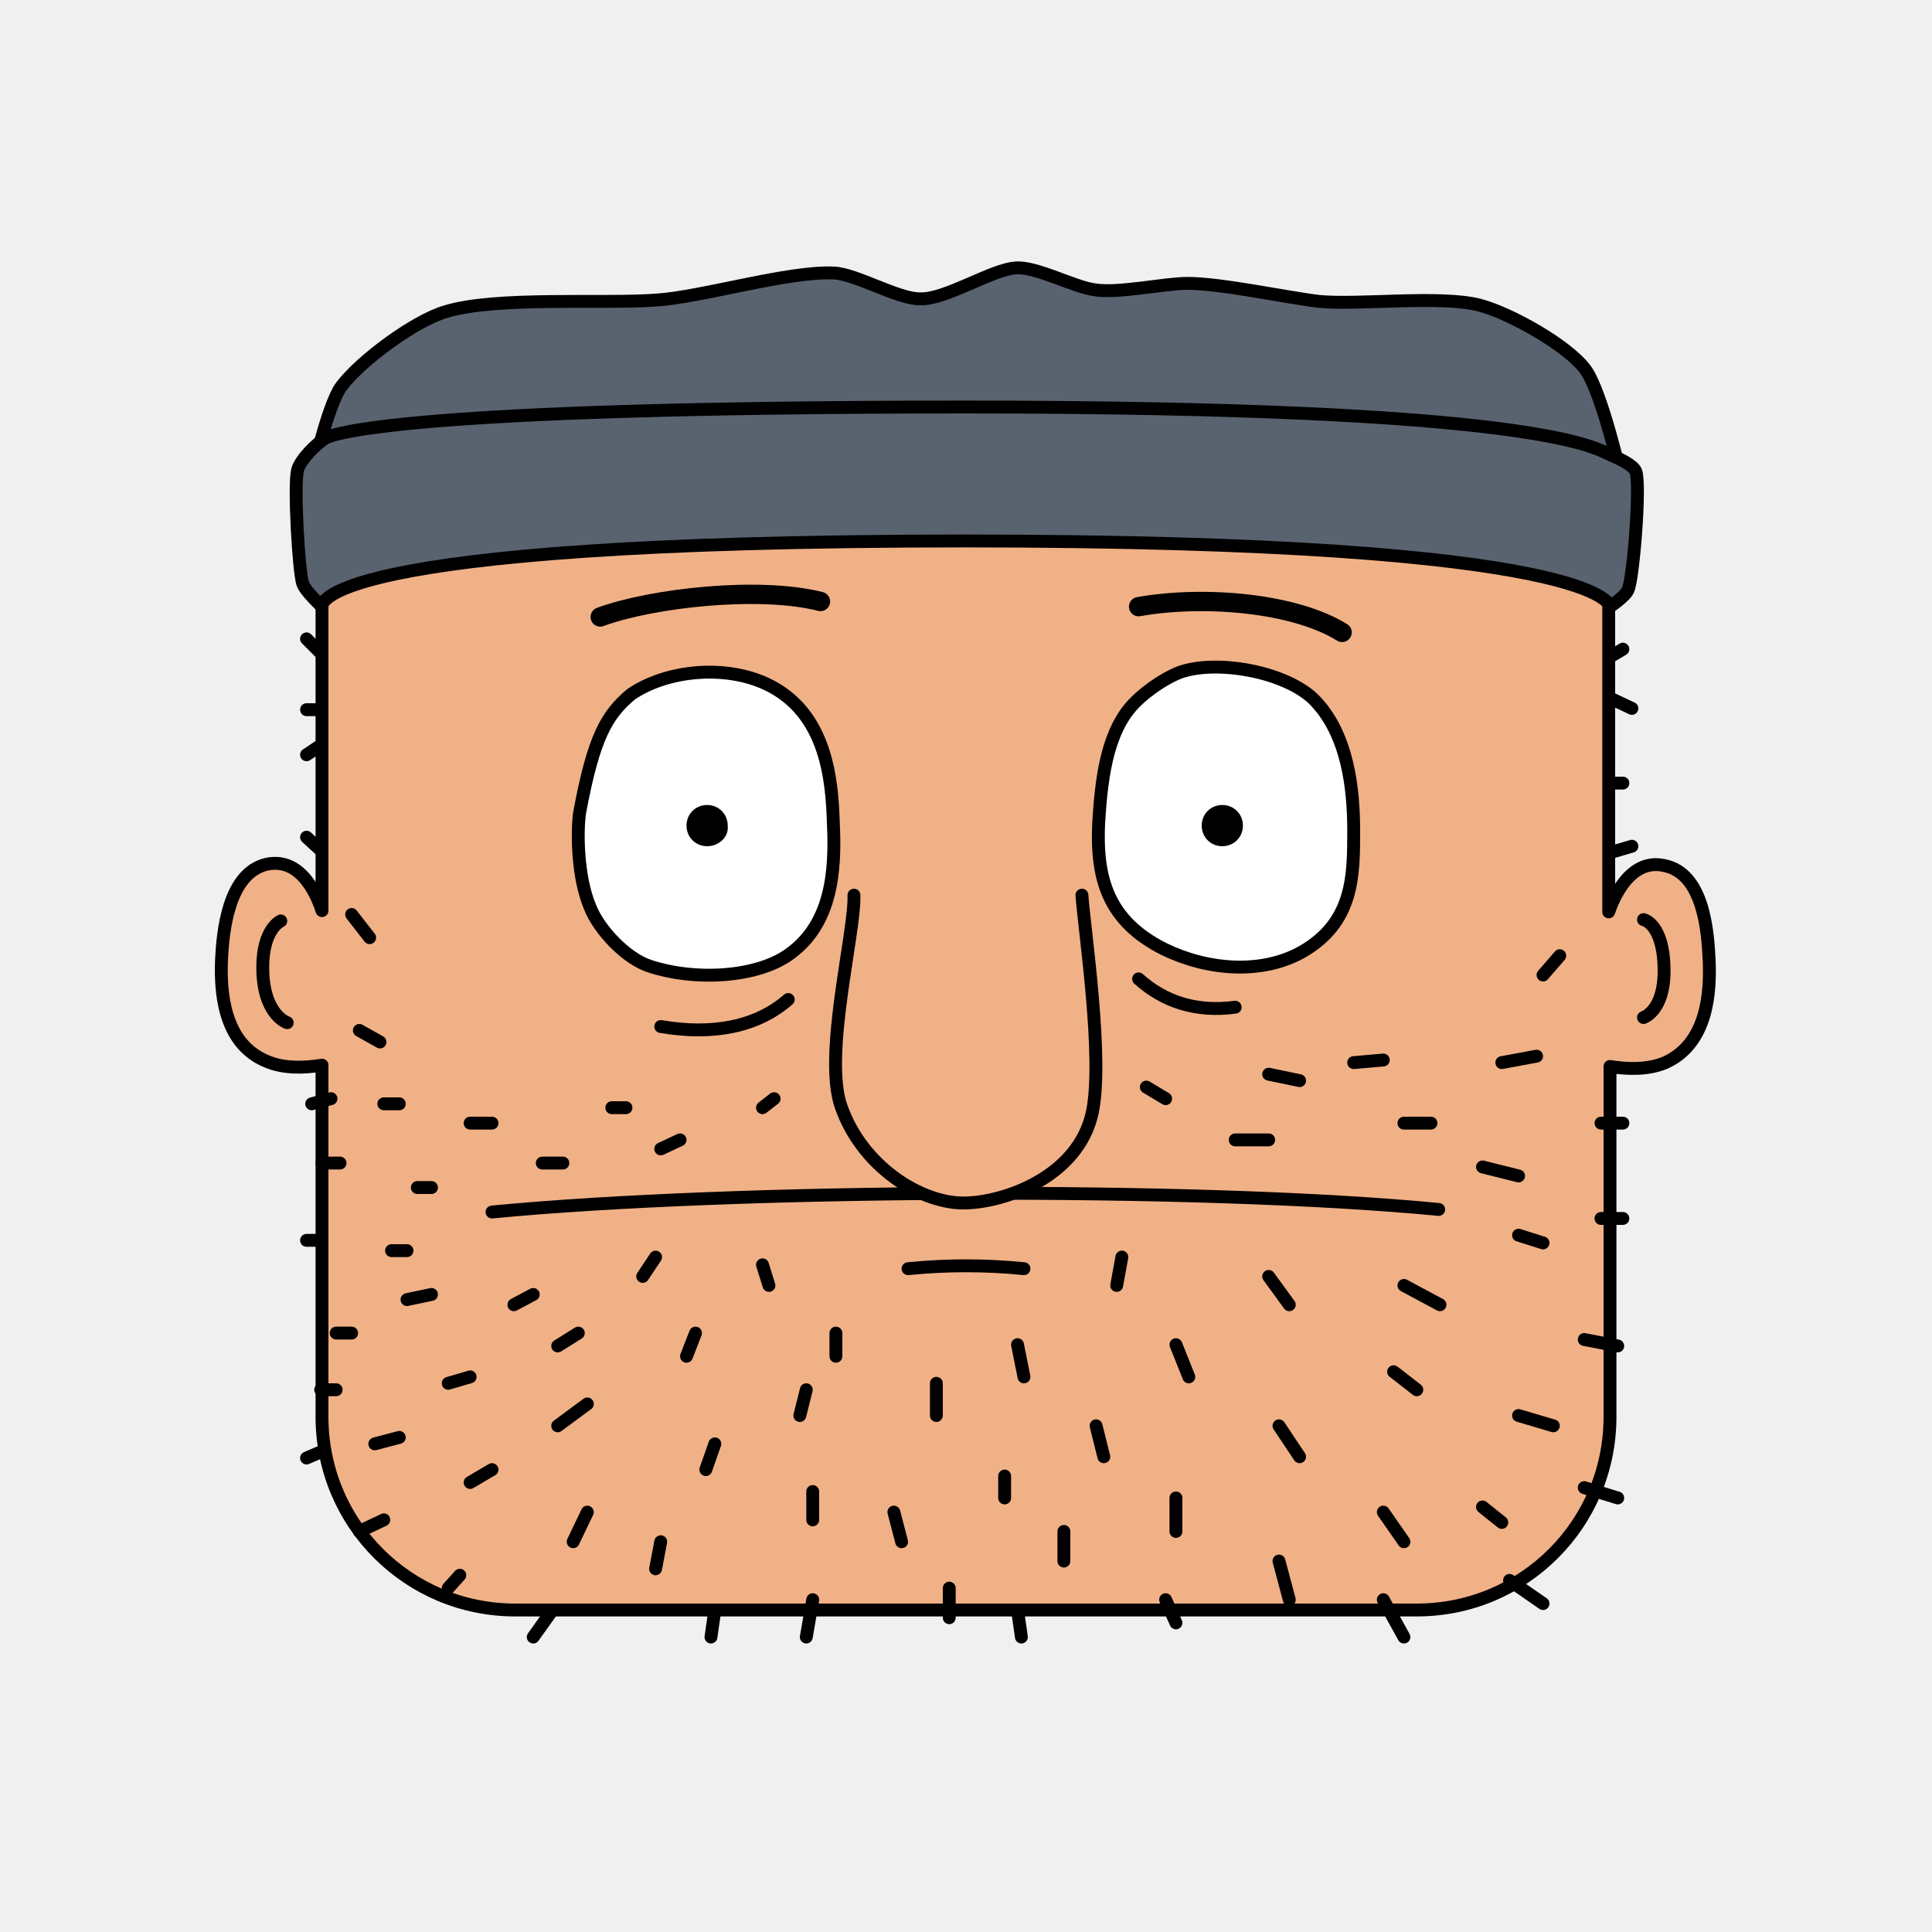
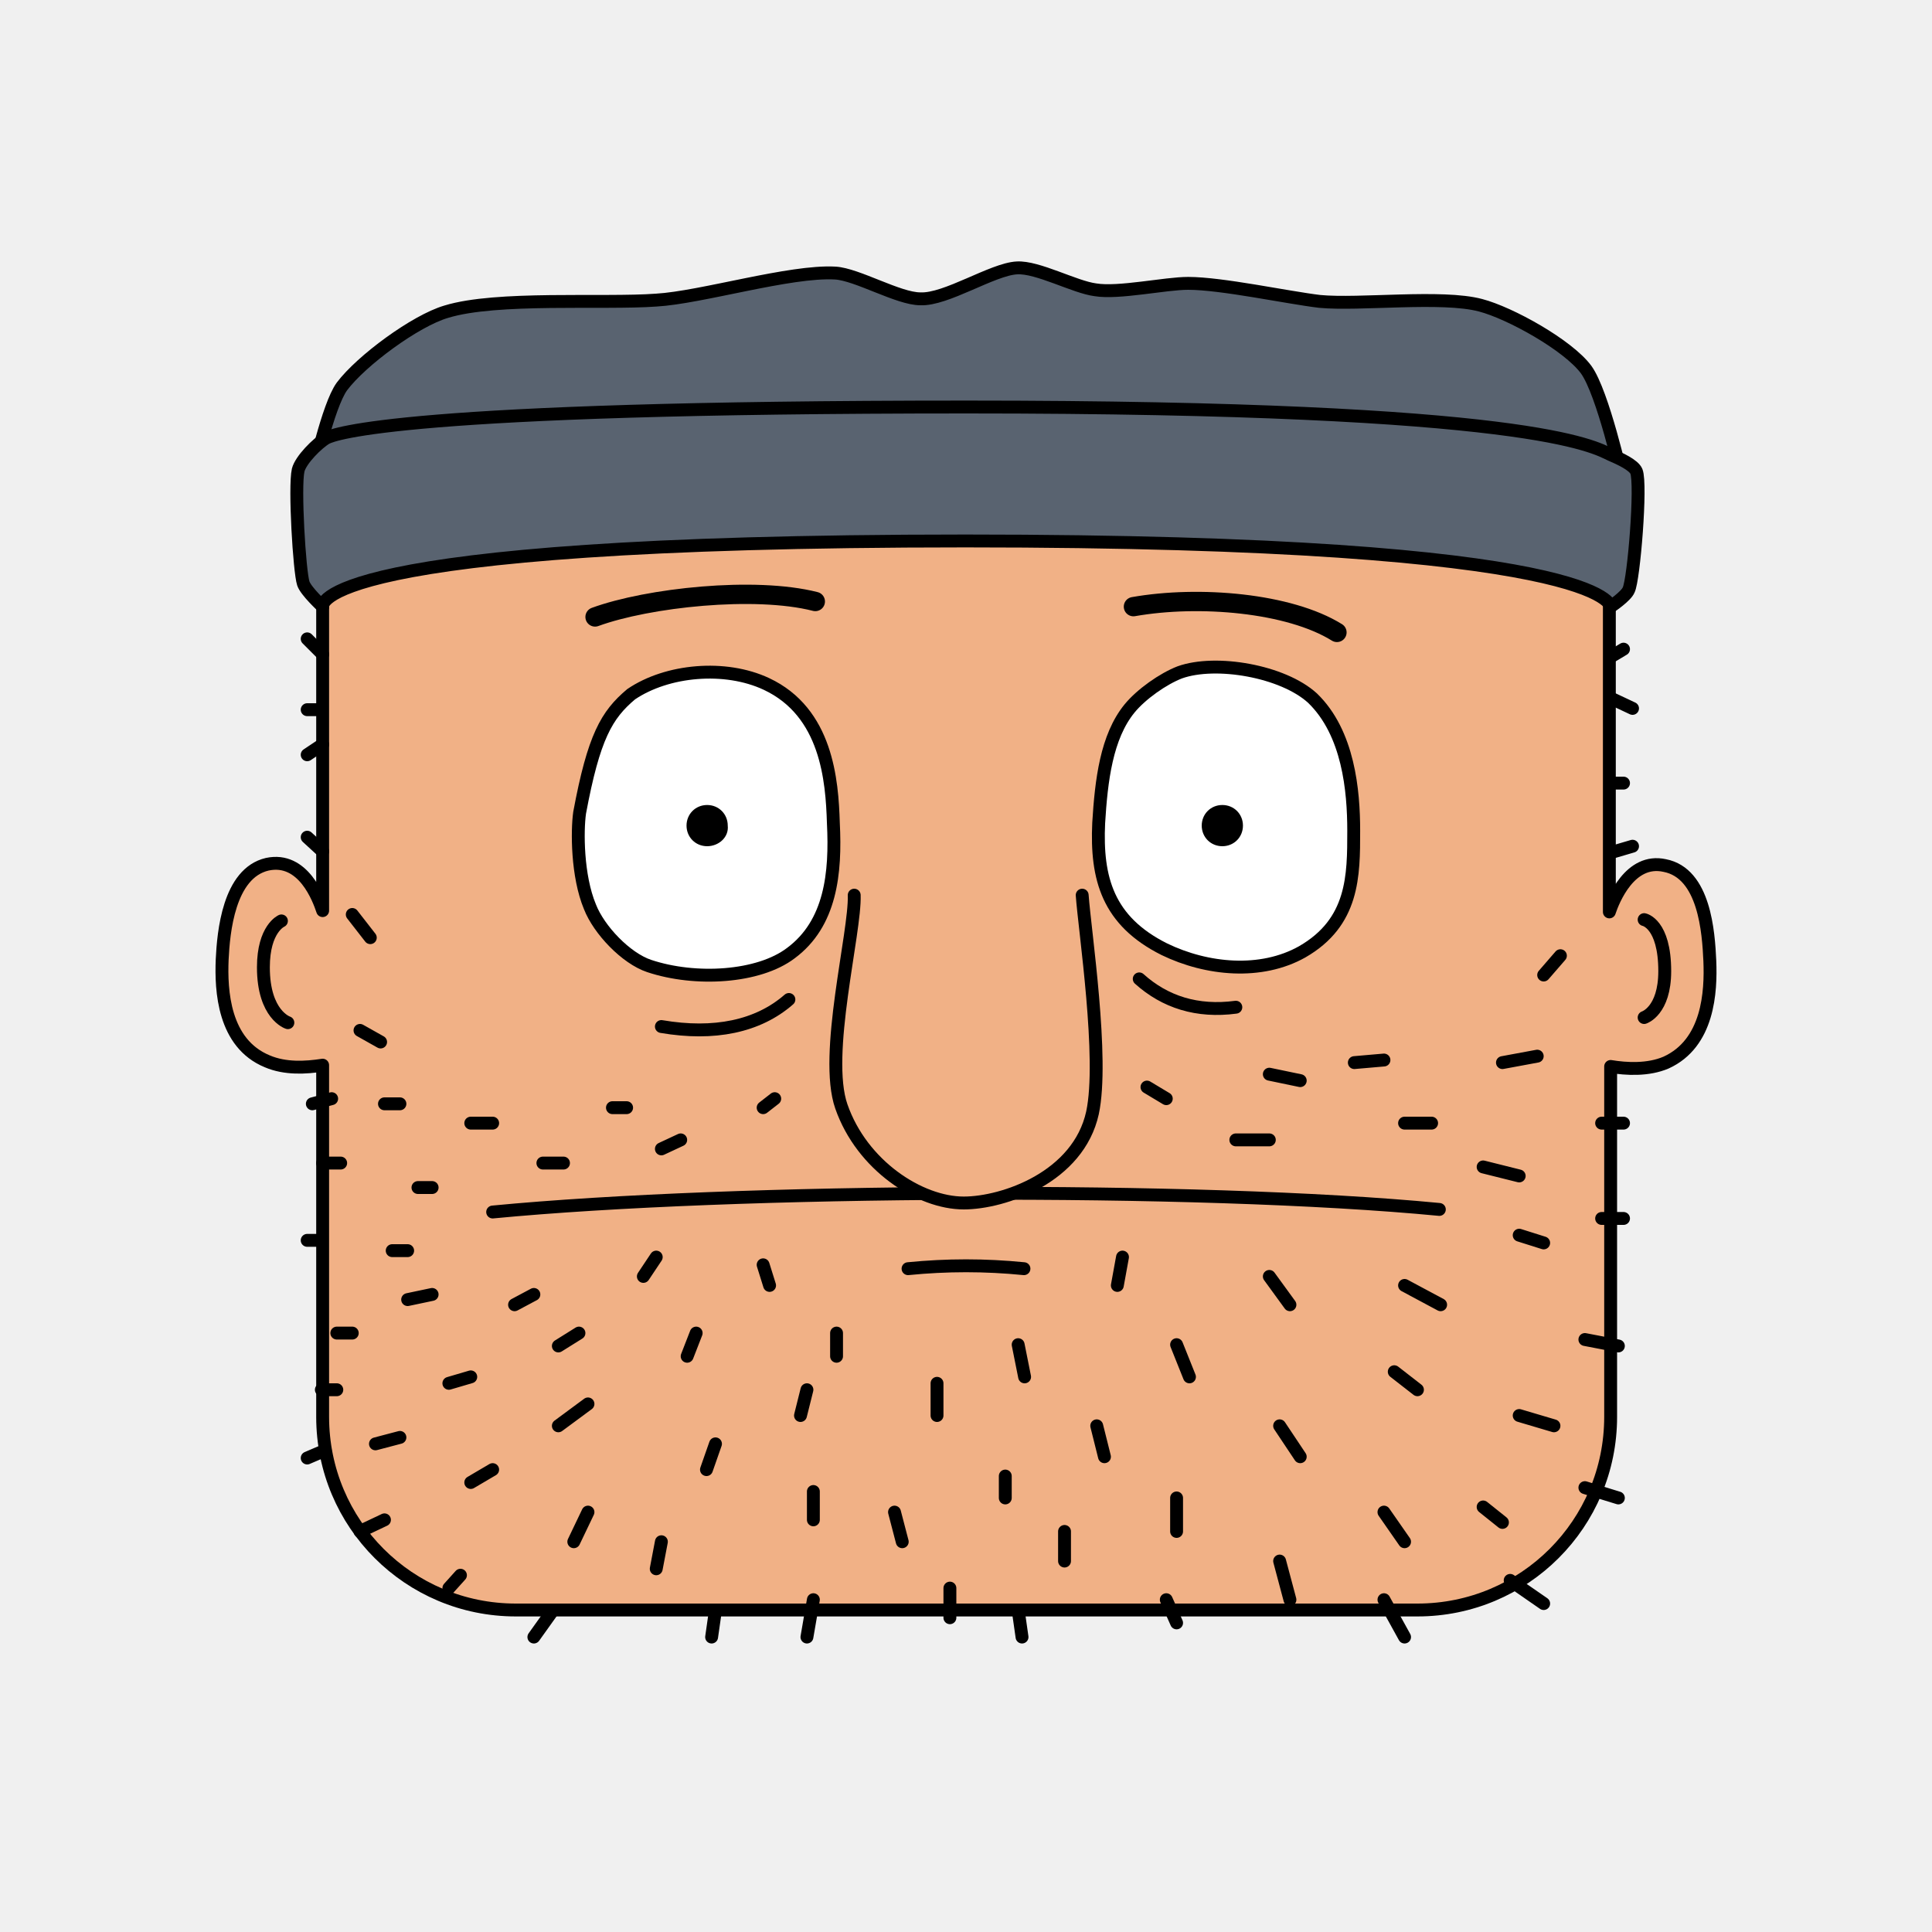
<svg xmlns="http://www.w3.org/2000/svg" version="1.1" id="Layer_1" x="0px" y="0px" viewBox="0 0 150 150" style="enable-background:new 0 0 150 150;" xml:space="preserve">
  <style type="text/css">
	.st0{fill:#F1B186;stroke:#000000;stroke-linecap:round;stroke-linejoin:round;stroke-miterlimit:10;}
	.st1{fill:none;stroke:#000000;stroke-linecap:round;stroke-linejoin:round;stroke-miterlimit:10;}
	.st2{fill:#FFFFFF;stroke:#000000;stroke-linecap:round;stroke-linejoin:round;stroke-miterlimit:10;}
	.st3{fill:none;stroke:#000000;stroke-width:1.5;stroke-linecap:round;stroke-linejoin:round;stroke-miterlimit:10;}
	.st4{fill:#596370;stroke:#000000;stroke-linecap:round;stroke-linejoin:round;stroke-miterlimit:10;}
</style>
-   <path class="st0" d="M132.7,74.6c-0.1-2.2-0.4-6.8-3.5-7.4c-2.7-0.6-4,2.7-4.3,3.6V40c0-8.3-6.7-15-15-15H40c-8.3,0-15,6.7-15,15  v30.7c-0.3-0.9-1.5-4.2-4.3-3.6c-3,0.7-3.4,5.3-3.5,7.4c-0.1,2.4,0.1,6.5,3.5,7.9c1.4,0.6,3,0.5,4.3,0.3V110c0,8.3,6.7,15,15,15h70  c8.3,0,15-6.7,15-15V82.8c1.2,0.2,2.9,0.3,4.3-0.3C132.6,81,132.8,77,132.7,74.6z" />
-   <path class="st1" d="M38.2,94.1c18.7-1.8,54.8-2,73.5-0.2" />
+   <path class="st0" d="M132.75,74.6c-0.1-2.2-0.4-6.8-3.5-7.4c-2.7-0.6-4,2.7-4.3,3.6V40c0-8.3-6.7-15-15-15h-69.9  c-8.3,0-15,6.7-15,15v30.7c-0.3-0.9-1.5-4.2-4.3-3.6c-3,0.7-3.4,5.3-3.5,7.4c-0.1,2.4,0.1,6.5,3.5,7.9c1.4,0.6,3,0.5,4.3,0.3V110  c0,8.3,6.7,15,15,15h70c8.3,0,15-6.7,15-15V82.8c1.2,0.2,2.9,0.3,4.3-0.3C132.65,81,132.85,77,132.75,74.6z" />
+   <path class="st1" d="M38.25,94.1c18.7-1.8,54.8-2,73.5-0.2" />
  <path class="st1" d="M70.5,98.5c3-0.3,6-0.3,9,0" />
-   <path class="st0" d="M66.3,69.5c0.1,2.9-2.4,12.4-1,16.4c1.6,4.6,6.1,7.5,9.5,7.5c3.1,0,8.9-2,10-7c0.9-4.2-0.6-14.1-0.8-16.9" />
+   <path class="st0" d="M66.321,69.5c0.1,2.9-2.4,12.4-1,16.4c1.6,4.6,6.1,7.5,9.5,7.5c3.1,0,8.9-2,10-7c0.9-4.2-0.6-14.1-0.8-16.9" />
  <g>
    <g>
-       <path class="st2" d="M45,63.1c1.1-5.9,2.1-7.6,4-9.2c2.8-1.9,7.3-2.3,10.5-0.8c4.7,2.2,5.1,7.5,5.2,10.8c0.2,3.9-0.2,7.8-3.3,10.1    c-2.5,1.9-7.4,2.2-11,1c-1.8-0.6-3.9-2.8-4.6-4.6C44.8,68,44.8,64.5,45,63.1z" />
-       <path d="M54.9,65.7c-0.9,0-1.6-0.7-1.6-1.6c0-0.9,0.7-1.6,1.6-1.6s1.6,0.7,1.6,1.6C56.6,65,55.8,65.7,54.9,65.7z" />
+       <path class="st2" d="M45.002,63.1c1.1-5.9,2.1-7.6,4-9.2c2.8-1.9,7.3-2.3,10.5-0.8c4.7,2.2,5.1,7.5,5.2,10.8    c0.2,3.9-0.2,7.8-3.3,10.1c-2.5,1.9-7.4,2.2-11,1c-1.8-0.6-3.9-2.8-4.6-4.6C44.802,68,44.802,64.5,45.002,63.1z" />
+       <path d="M54.902,65.7c-0.9,0-1.6-0.7-1.6-1.6s0.7-1.6,1.6-1.6s1.6,0.7,1.6,1.6C56.602,65,55.802,65.7,54.902,65.7z" />
    </g>
    <g>
-       <path class="st2" d="M105.1,64.5c0-3.1-0.4-7.6-3.2-10.3c-2.3-2.1-7.5-3-10.3-2c-1.3,0.5-3,1.7-3.9,2.8c-1.8,2.2-2.2,5.6-2.4,8.9    c-0.2,4.3,0.7,7.6,5.1,9.8c3.3,1.6,7.5,2,10.7,0.2C105.1,71.6,105.1,68,105.1,64.5z" />
-       <path d="M94.9,65.7c-0.9,0-1.6-0.7-1.6-1.6c0-0.9,0.7-1.6,1.6-1.6s1.6,0.7,1.6,1.6S95.8,65.7,94.9,65.7z" />
+       <path class="st2" d="M105.102,64.5c0-3.1-0.4-7.6-3.2-10.3c-2.3-2.1-7.5-3-10.3-2c-1.3,0.5-3,1.7-3.9,2.8    c-1.8,2.2-2.2,5.6-2.4,8.9c-0.2,4.3,0.7,7.6,5.1,9.8c3.3,1.6,7.5,2,10.7,0.2C105.102,71.6,105.102,68,105.102,64.5z" />
+       <path d="M94.902,65.7c-0.9,0-1.6-0.7-1.6-1.6s0.7-1.6,1.6-1.6s1.6,0.7,1.6,1.6C96.502,65,95.802,65.7,94.902,65.7z" />
    </g>
  </g>
  <g>
-     <path class="st3" d="M46.6,47.9c4.1-1.5,12.4-2.4,17.1-1.2" />
-     <path class="st3" d="M88.4,47.1c5.1-0.9,12.1-0.3,15.8,2" />
+     <path class="st3" d="M46.2,47.9c4.1-1.5,12.4-2.4,17.1-1.2" />
+     <path class="st3" d="M88,47.1c5.1-0.9,12.1-0.3,15.8,2" />
  </g>
  <g>
-     <path class="st1" d="M51.3,79.7c4.1,0.7,7.5,0,9.9-2.1" />
-     <path class="st1" d="M88.4,76c2,1.8,4.5,2.6,7.5,2.2" />
+     <path class="st1" d="M51.35,79.7c4.1,0.7,7.5,0,9.9-2.1" />
+     <path class="st1" d="M88.45,76c2,1.8,4.5,2.6,7.5,2.2" />
  </g>
-   <path class="st1" d="M21.8,71.5c0,0-1.4,0.6-1.4,3.6c0,3.7,1.9,4.3,1.9,4.3" />
-   <path class="st1" d="M127.6,71.4c0,0,1.6,0.3,1.6,4c0,3.1-1.6,3.6-1.6,3.6" />
+   <path class="st1" d="M21.85,71.5c0,0-1.4,0.6-1.4,3.6c0,3.7,1.9,4.3,1.9,4.3" />
+   <path class="st1" d="M127.65,71.4c0,0,1.6,0.3,1.6,4c0,3.1-1.6,3.6-1.6,3.6" />
  <g>
-     <path class="st4" d="M24.2,37.1c0,0,1.2-5.6,2.3-7.1c1.5-2,5.7-5.1,8.1-5.8c3.9-1.2,12.2-0.6,16.3-0.9c3.5-0.2,10.4-2.3,13.9-2.1   c1.7,0.1,4.9,2,6.6,2c2,0.1,5.6-2.3,7.5-2.4c1.6-0.1,4.5,1.5,6.1,1.7c1.8,0.3,5.4-0.5,7.2-0.5c2.6,0,7.7,1.1,10.2,1.4   c3.1,0.3,9.5-0.5,12.5,0.3c2.3,0.6,6.8,3.1,8.2,5c1.3,1.8,2.8,8.5,2.8,8.5H24.2z" />
-     <path class="st4" d="M125,47.1c0,0-0.1-5.1-50.1-5.1C23.7,42,25,47.1,25,47.1s-1.3-1.2-1.5-1.8c-0.3-0.9-0.7-7.5-0.4-8.8   c0.2-0.8,1.5-2.1,2.2-2.5c0.6-0.3,5.8-2.4,49.7-2.4c44,0,48.7,3.1,50,3.7c0.7,0.3,1.8,0.8,2,1.3c0.4,1-0.2,8.4-0.6,9.2   C126.2,46.3,125,47.1,125,47.1z" />
+     <path class="st4" d="M24.25,37.1c0,0,1.2-5.6,2.3-7.1c1.5-2,5.7-5.1,8.1-5.8c3.9-1.2,12.2-0.6,16.3-0.9c3.5-0.2,10.4-2.3,13.9-2.1   c1.7,0.1,4.9,2,6.6,2c2,0.1,5.6-2.3,7.5-2.4c1.6-0.1,4.5,1.5,6.1,1.7c1.8,0.3,5.4-0.5,7.2-0.5c2.6,0,7.7,1.1,10.2,1.4   c3.1,0.3,9.5-0.5,12.5,0.3c2.3,0.6,6.8,3.1,8.2,5c1.3,1.8,2.8,8.5,2.8,8.5H24.25V37.1z" />
+     <path class="st4" d="M125.05,47.1c0,0-0.1-5.1-50.1-5.1c-51.2,0-49.9,5.1-49.9,5.1s-1.3-1.2-1.5-1.8c-0.3-0.9-0.7-7.5-0.4-8.8   c0.2-0.8,1.5-2.1,2.2-2.5c0.6-0.3,5.8-2.4,49.7-2.4c44,0,48.7,3.1,50,3.7c0.7,0.3,1.8,0.8,2,1.3c0.4,1-0.2,8.4-0.6,9.2   C126.25,46.3,125.05,47.1,125.05,47.1z" />
  </g>
-   <line class="st1" x1="60.1" y1="85.3" x2="59.2" y2="86" />
-   <line class="st1" x1="48.6" y1="86" x2="47.5" y2="86" />
-   <line class="st1" x1="52.8" y1="88.5" x2="51.3" y2="89.2" />
-   <line class="st1" x1="38.2" y1="87.2" x2="36.5" y2="87.2" />
-   <line class="st1" x1="29.5" y1="80.9" x2="27.9" y2="80" />
-   <line class="st1" x1="31" y1="85.7" x2="29.8" y2="85.7" />
-   <line class="st1" x1="33.5" y1="92.2" x2="32.4" y2="92.2" />
-   <line class="st1" x1="26.4" y1="90.3" x2="25" y2="90.3" />
-   <line class="st1" x1="25.7" y1="85.3" x2="24.2" y2="85.7" />
-   <line class="st1" x1="24.9" y1="96.3" x2="23.8" y2="96.3" />
-   <line class="st1" x1="31.6" y1="97.1" x2="30.4" y2="97.1" />
-   <line class="st1" x1="41.4" y1="100.5" x2="39.9" y2="101.3" />
-   <line class="st1" x1="33.5" y1="100.5" x2="31.6" y2="100.9" />
-   <line class="st1" x1="27.3" y1="103.5" x2="26.1" y2="103.5" />
-   <line class="st1" x1="26.1" y1="107.9" x2="24.9" y2="107.9" />
-   <line class="st1" x1="36.5" y1="106.9" x2="34.8" y2="107.4" />
-   <line class="st1" x1="31" y1="111.6" x2="29.1" y2="112.1" />
-   <line class="st1" x1="25.2" y1="112.6" x2="23.8" y2="113.2" />
-   <line class="st1" x1="44.9" y1="103.5" x2="43.3" y2="104.5" />
-   <line class="st1" x1="50.9" y1="97.6" x2="49.9" y2="99.1" />
-   <line class="st1" x1="59.2" y1="98.2" x2="59.7" y2="99.8" />
-   <line class="st1" x1="54" y1="103.5" x2="53.3" y2="105.3" />
-   <line class="st1" x1="45.6" y1="109" x2="43.3" y2="110.7" />
-   <line class="st1" x1="38.2" y1="114.1" x2="36.5" y2="115.1" />
-   <line class="st1" x1="29.8" y1="118" x2="27.9" y2="118.9" />
-   <line class="st1" x1="35.7" y1="122.3" x2="34.8" y2="123.3" />
-   <line class="st1" x1="45.6" y1="117.4" x2="44.5" y2="119.7" />
-   <line class="st1" x1="55.5" y1="112.1" x2="54.8" y2="114.1" />
-   <line class="st1" x1="51.3" y1="119.7" x2="50.9" y2="121.8" />
-   <line class="st1" x1="55.5" y1="125" x2="55.2" y2="127.1" />
-   <line class="st1" x1="42.9" y1="125" x2="41.4" y2="127.1" />
-   <line class="st1" x1="63.1" y1="115.8" x2="63.1" y2="118" />
-   <line class="st1" x1="64.9" y1="103.5" x2="64.9" y2="105.3" />
-   <line class="st1" x1="72.7" y1="107.4" x2="72.7" y2="109.9" />
-   <line class="st1" x1="69.4" y1="117.4" x2="70" y2="119.7" />
-   <line class="st1" x1="63.1" y1="124.2" x2="62.6" y2="127.1" />
-   <line class="st1" x1="78" y1="114.6" x2="78" y2="116.3" />
-   <line class="st1" x1="62.6" y1="107.9" x2="62.1" y2="109.9" />
-   <line class="st1" x1="79" y1="104.4" x2="79.5" y2="106.9" />
-   <line class="st1" x1="87.1" y1="97.6" x2="86.7" y2="99.8" />
-   <line class="st1" x1="85.1" y1="110.7" x2="85.7" y2="113.1" />
-   <line class="st1" x1="82.6" y1="118.9" x2="82.6" y2="121.2" />
-   <line class="st1" x1="73.7" y1="123.3" x2="73.7" y2="125.6" />
-   <line class="st1" x1="90.5" y1="124.2" x2="91.3" y2="126" />
-   <line class="st1" x1="91.3" y1="116.3" x2="91.3" y2="118.9" />
-   <line class="st1" x1="91.3" y1="104.4" x2="92.3" y2="106.9" />
-   <line class="st1" x1="98.5" y1="99.1" x2="100.1" y2="101.3" />
-   <line class="st1" x1="99.3" y1="110.7" x2="100.9" y2="113.1" />
-   <line class="st1" x1="99.3" y1="121.2" x2="100.1" y2="124.2" />
-   <line class="st1" x1="107.4" y1="117.4" x2="109" y2="119.7" />
-   <line class="st1" x1="107.4" y1="124.2" x2="109" y2="127.1" />
-   <line class="st1" x1="115.1" y1="117" x2="116.6" y2="118.2" />
-   <line class="st1" x1="117.2" y1="122.7" x2="119.8" y2="124.5" />
-   <line class="st1" x1="89" y1="84.4" x2="90.5" y2="85.3" />
-   <line class="st1" x1="95.9" y1="88.5" x2="98.5" y2="88.5" />
-   <line class="st1" x1="98.5" y1="83.4" x2="100.9" y2="83.9" />
-   <line class="st1" x1="109" y1="87.2" x2="111.1" y2="87.2" />
-   <line class="st1" x1="116.6" y1="82.5" x2="119.3" y2="82" />
-   <line class="st1" x1="115.1" y1="90.6" x2="117.9" y2="91.3" />
-   <line class="st1" x1="108.2" y1="106.5" x2="110" y2="107.9" />
-   <line class="st1" x1="109" y1="99.8" x2="111.8" y2="101.3" />
-   <line class="st1" x1="117.9" y1="109.9" x2="120.6" y2="110.7" />
-   <line class="st1" x1="123" y1="104" x2="125.6" y2="104.5" />
-   <line class="st1" x1="123" y1="115.5" x2="125.6" y2="116.3" />
-   <line class="st1" x1="117.9" y1="95.9" x2="119.8" y2="96.5" />
-   <line class="st1" x1="124.3" y1="87.2" x2="126" y2="87.2" />
-   <line class="st1" x1="43.7" y1="90.3" x2="42.1" y2="90.3" />
-   <line class="st1" x1="105.1" y1="82.5" x2="107.4" y2="82.3" />
-   <line class="st1" x1="119.8" y1="75.7" x2="121.1" y2="74.2" />
-   <line class="st1" x1="28.7" y1="72.8" x2="27.3" y2="71" />
-   <line class="st1" x1="25" y1="66.1" x2="23.8" y2="65" />
-   <line class="st1" x1="25" y1="57.8" x2="23.8" y2="58.6" />
-   <line class="st1" x1="24.9" y1="55.1" x2="23.8" y2="55.1" />
-   <line class="st1" x1="25" y1="50.8" x2="23.8" y2="49.6" />
-   <line class="st1" x1="125" y1="66.2" x2="126.7" y2="65.7" />
-   <line class="st1" x1="125" y1="60.8" x2="126" y2="60.8" />
-   <line class="st1" x1="125" y1="54.2" x2="126.7" y2="55" />
-   <line class="st1" x1="125" y1="51" x2="126" y2="50.4" />
-   <line class="st1" x1="79" y1="125" x2="79.3" y2="127.1" />
-   <line class="st1" x1="124.3" y1="94.6" x2="126" y2="94.6" />
+   <line class="st1" x1="60.15" y1="85.3" x2="59.25" y2="86" />
+   <line class="st1" x1="48.65" y1="86" x2="47.55" y2="86" />
+   <line class="st1" x1="52.85" y1="88.5" x2="51.35" y2="89.2" />
+   <line class="st1" x1="38.25" y1="87.2" x2="36.55" y2="87.2" />
+   <line class="st1" x1="29.55" y1="80.9" x2="27.95" y2="80" />
+   <line class="st1" x1="31.05" y1="85.7" x2="29.85" y2="85.7" />
+   <line class="st1" x1="33.55" y1="92.2" x2="32.45" y2="92.2" />
+   <line class="st1" x1="26.45" y1="90.3" x2="25.05" y2="90.3" />
+   <line class="st1" x1="25.75" y1="85.3" x2="24.25" y2="85.7" />
+   <line class="st1" x1="24.95" y1="96.3" x2="23.85" y2="96.3" />
+   <line class="st1" x1="31.65" y1="97.1" x2="30.45" y2="97.1" />
+   <line class="st1" x1="41.45" y1="100.5" x2="39.95" y2="101.3" />
+   <line class="st1" x1="33.55" y1="100.5" x2="31.65" y2="100.9" />
+   <line class="st1" x1="27.35" y1="103.5" x2="26.15" y2="103.5" />
+   <line class="st1" x1="26.15" y1="107.9" x2="24.95" y2="107.9" />
+   <line class="st1" x1="36.55" y1="106.9" x2="34.85" y2="107.4" />
+   <line class="st1" x1="31.05" y1="111.6" x2="29.15" y2="112.1" />
+   <line class="st1" x1="25.25" y1="112.6" x2="23.85" y2="113.2" />
+   <line class="st1" x1="44.95" y1="103.5" x2="43.35" y2="104.5" />
+   <line class="st1" x1="50.95" y1="97.6" x2="49.95" y2="99.1" />
+   <line class="st1" x1="59.25" y1="98.2" x2="59.75" y2="99.8" />
+   <line class="st1" x1="54.05" y1="103.5" x2="53.35" y2="105.3" />
+   <line class="st1" x1="45.65" y1="109" x2="43.35" y2="110.7" />
+   <line class="st1" x1="38.25" y1="114.1" x2="36.55" y2="115.1" />
+   <line class="st1" x1="29.85" y1="118" x2="27.95" y2="118.9" />
+   <line class="st1" x1="35.75" y1="122.3" x2="34.85" y2="123.3" />
+   <line class="st1" x1="45.65" y1="117.4" x2="44.55" y2="119.7" />
+   <line class="st1" x1="55.55" y1="112.1" x2="54.85" y2="114.1" />
+   <line class="st1" x1="51.35" y1="119.7" x2="50.95" y2="121.8" />
+   <line class="st1" x1="55.55" y1="125" x2="55.25" y2="127.1" />
+   <line class="st1" x1="42.95" y1="125" x2="41.45" y2="127.1" />
+   <line class="st1" x1="63.15" y1="115.8" x2="63.15" y2="118" />
+   <line class="st1" x1="64.95" y1="103.5" x2="64.95" y2="105.3" />
+   <line class="st1" x1="72.75" y1="107.4" x2="72.75" y2="109.9" />
+   <line class="st1" x1="69.45" y1="117.4" x2="70.05" y2="119.7" />
+   <line class="st1" x1="63.15" y1="124.2" x2="62.65" y2="127.1" />
+   <line class="st1" x1="78.05" y1="114.6" x2="78.05" y2="116.3" />
+   <line class="st1" x1="62.65" y1="107.9" x2="62.15" y2="109.9" />
+   <line class="st1" x1="79.05" y1="104.4" x2="79.55" y2="106.9" />
+   <line class="st1" x1="87.15" y1="97.6" x2="86.75" y2="99.8" />
+   <line class="st1" x1="85.15" y1="110.7" x2="85.75" y2="113.1" />
+   <line class="st1" x1="82.65" y1="118.9" x2="82.65" y2="121.2" />
+   <line class="st1" x1="73.75" y1="123.3" x2="73.75" y2="125.6" />
+   <line class="st1" x1="90.55" y1="124.2" x2="91.35" y2="126" />
+   <line class="st1" x1="91.35" y1="116.3" x2="91.35" y2="118.9" />
+   <line class="st1" x1="91.35" y1="104.4" x2="92.35" y2="106.9" />
+   <line class="st1" x1="98.55" y1="99.1" x2="100.15" y2="101.3" />
+   <line class="st1" x1="99.35" y1="110.7" x2="100.95" y2="113.1" />
+   <line class="st1" x1="99.35" y1="121.2" x2="100.15" y2="124.2" />
+   <line class="st1" x1="107.45" y1="117.4" x2="109.05" y2="119.7" />
+   <line class="st1" x1="107.45" y1="124.2" x2="109.05" y2="127.1" />
+   <line class="st1" x1="115.15" y1="117" x2="116.65" y2="118.2" />
+   <line class="st1" x1="117.25" y1="122.7" x2="119.85" y2="124.5" />
+   <line class="st1" x1="89.05" y1="84.4" x2="90.55" y2="85.3" />
+   <line class="st1" x1="95.95" y1="88.5" x2="98.55" y2="88.5" />
+   <line class="st1" x1="98.55" y1="83.4" x2="100.95" y2="83.9" />
+   <line class="st1" x1="109.05" y1="87.2" x2="111.15" y2="87.2" />
+   <line class="st1" x1="116.65" y1="82.5" x2="119.35" y2="82" />
+   <line class="st1" x1="115.15" y1="90.6" x2="117.95" y2="91.3" />
+   <line class="st1" x1="108.25" y1="106.5" x2="110.05" y2="107.9" />
+   <line class="st1" x1="109.05" y1="99.8" x2="111.85" y2="101.3" />
+   <line class="st1" x1="117.95" y1="109.9" x2="120.65" y2="110.7" />
+   <line class="st1" x1="123.05" y1="104" x2="125.65" y2="104.5" />
+   <line class="st1" x1="123.05" y1="115.5" x2="125.65" y2="116.3" />
+   <line class="st1" x1="117.95" y1="95.9" x2="119.85" y2="96.5" />
+   <line class="st1" x1="124.35" y1="87.2" x2="126.05" y2="87.2" />
+   <line class="st1" x1="43.75" y1="90.3" x2="42.15" y2="90.3" />
+   <line class="st1" x1="105.15" y1="82.5" x2="107.45" y2="82.3" />
+   <line class="st1" x1="119.85" y1="75.7" x2="121.15" y2="74.2" />
+   <line class="st1" x1="28.75" y1="72.8" x2="27.35" y2="71" />
+   <line class="st1" x1="25.05" y1="66.1" x2="23.85" y2="65" />
+   <line class="st1" x1="25.05" y1="57.8" x2="23.85" y2="58.6" />
+   <line class="st1" x1="24.95" y1="55.1" x2="23.85" y2="55.1" />
+   <line class="st1" x1="25.05" y1="50.8" x2="23.85" y2="49.6" />
+   <line class="st1" x1="125.05" y1="66.2" x2="126.75" y2="65.7" />
+   <line class="st1" x1="125.05" y1="60.8" x2="126.05" y2="60.8" />
+   <line class="st1" x1="125.05" y1="54.2" x2="126.75" y2="55" />
+   <line class="st1" x1="125.05" y1="51" x2="126.05" y2="50.4" />
+   <line class="st1" x1="79.05" y1="125" x2="79.35" y2="127.1" />
+   <line class="st1" x1="124.35" y1="94.6" x2="126.05" y2="94.6" />
</svg>
